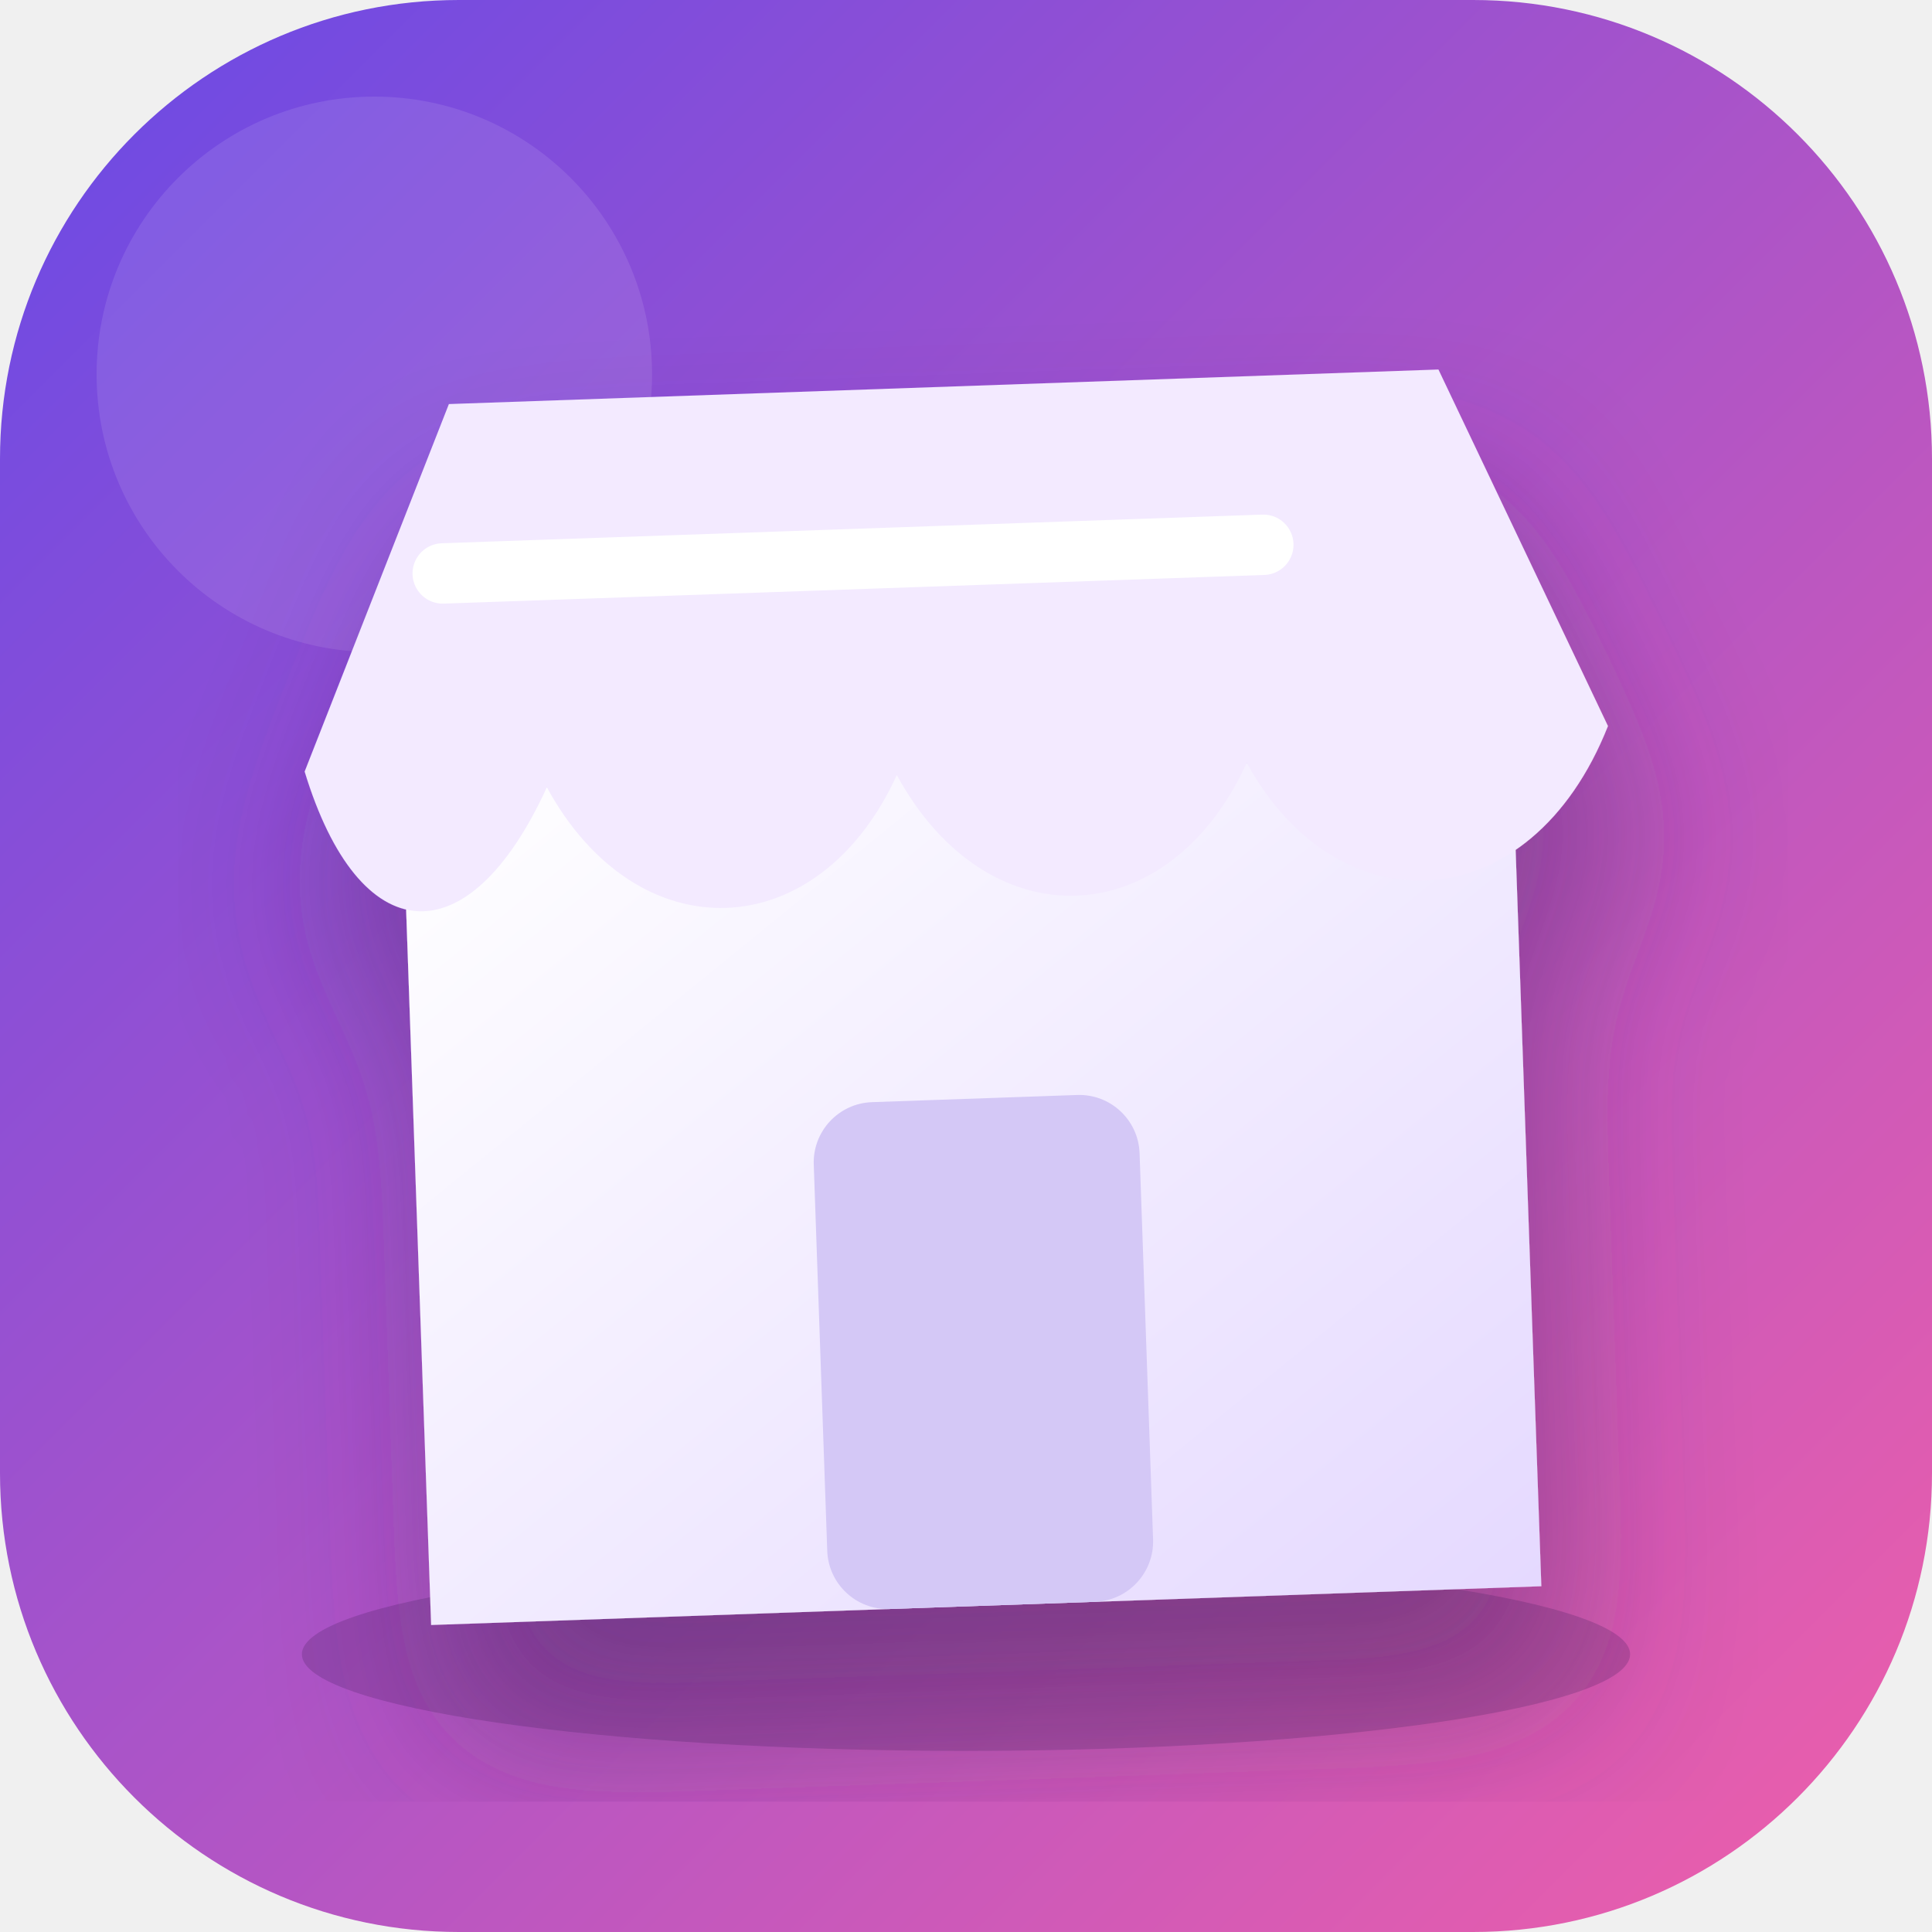
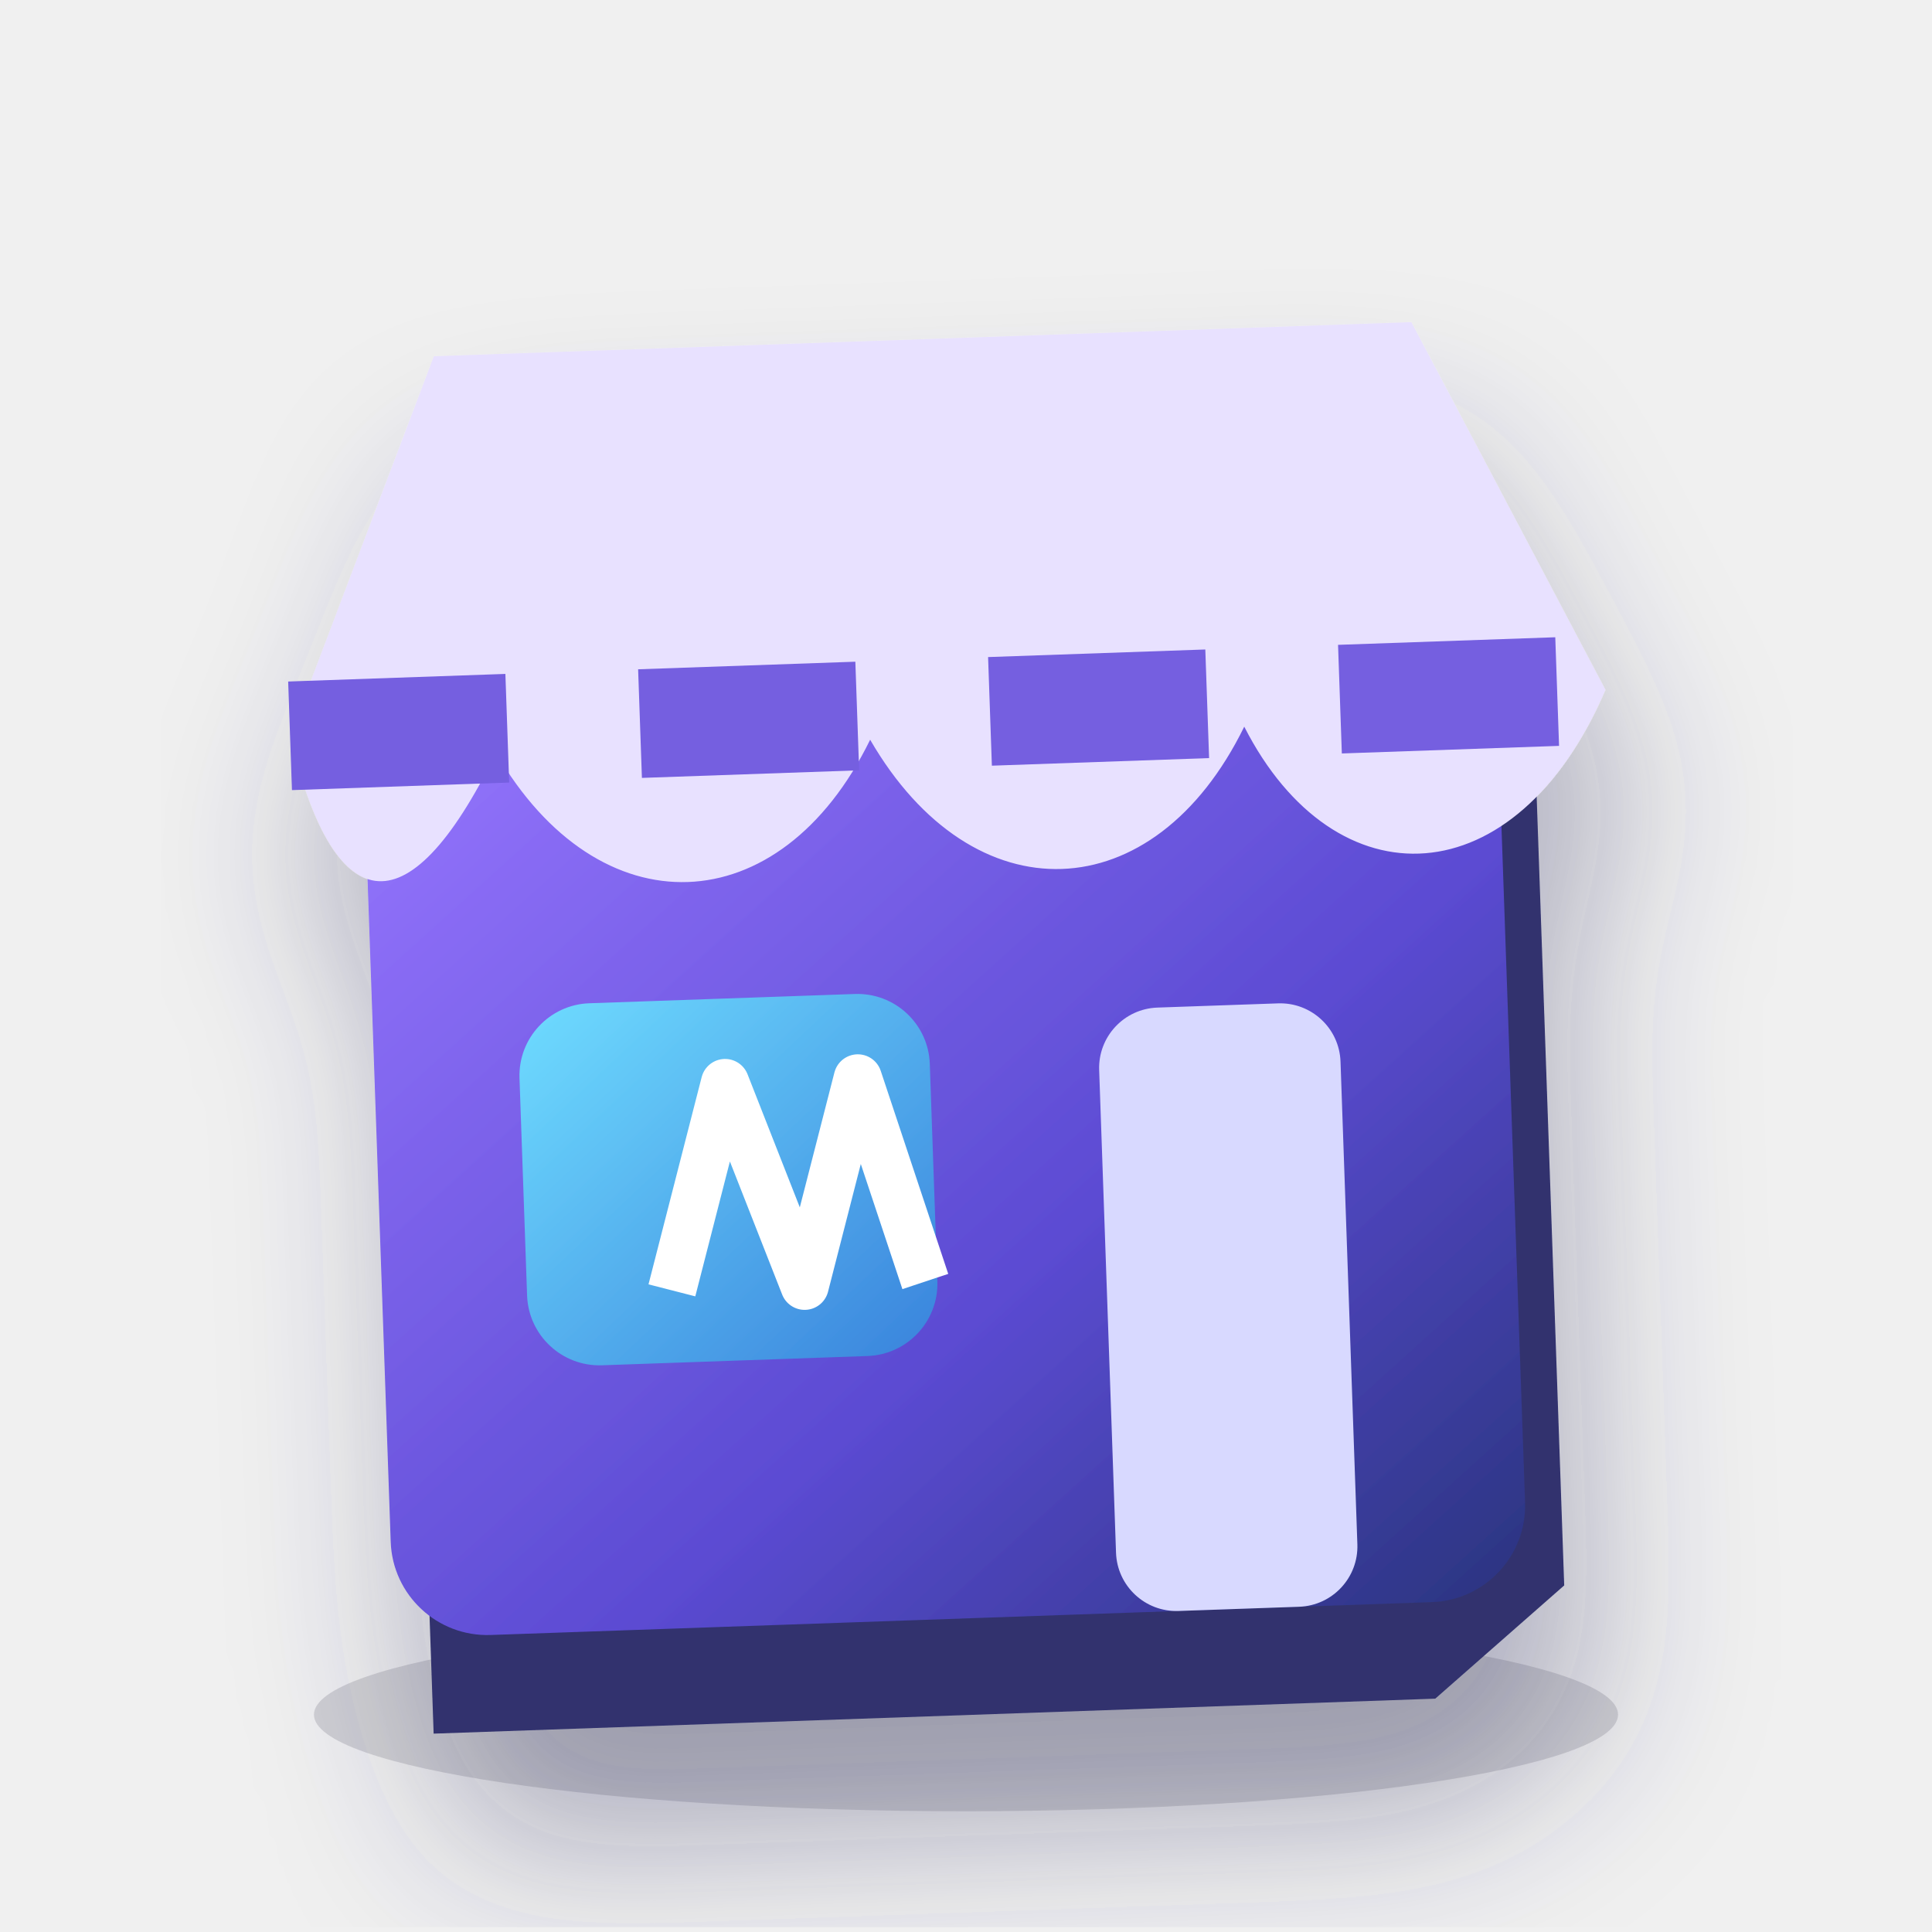
<svg xmlns="http://www.w3.org/2000/svg" viewBox="0 0 160 160">
  <defs>
-     <linearGradient id="bg" x2="1" y2="1">
-       <stop stop-color="#6849e6" />
-       <stop offset="1" stop-color="#f05fa9" />
+     <linearGradient id="a" x2="1" y2="1">
+       <stop stop-color="#9776ff" />
+       <stop offset=".6" stop-color="#5b4bd2" />
+       <stop offset="1" stop-color="#29347e" />
    </linearGradient>
-     <linearGradient id="o" x2="1" y2="1">
-       <stop stop-color="#fff" />
-       <stop offset="1" stop-color="#e5d9ff" />
+     <linearGradient id="b" y2="1">
+       <stop stop-color="#6fdcff" />
+       <stop offset="1" stop-color="#3983dc" />
    </linearGradient>
    <filter id="s">
-       <feDropShadow dy="10" stdDeviation="7" flood-color="#492264" flood-opacity=".42" />
+       <feDropShadow dy="10" stdDeviation="7" flood-color="#393464" flood-opacity=".34" />
    </filter>
  </defs>
-   <rect width="160" height="160" rx="38" fill="url(#bg)" />
-   <circle cx="31" cy="31" r="23" fill="#fff" opacity=".1" />
-   <ellipse cx="80" cy="137" rx="55" ry="8" fill="#421e5b" opacity=".24" />
-   <g filter="url(#s)" transform="rotate(-2 80 85)">
-     <path d="M34 64h92v69H34z" fill="url(#o)" />
-     <path d="M26 62 39 32h82l13 30c-7 16-23 16-30 2-7 14-22 14-29 0-7 14-22 14-29 0-7 14-16 13-20-2Z" fill="#f3eaff" />
-     <rect x="67" y="91" width="27" height="42" rx="5" fill="#d4c8f6" />
-     <path d="M38 46h68" stroke="#fff" stroke-width="5" stroke-linecap="round" />
+   <ellipse cx="80" cy="142" rx="54" ry="8" fill="#514e5d" opacity=".2" />
+   <g filter="url(#s)" transform="rotate(-2 80 88)">
+     <path d="M34 60h94v73l-11 9H34z" fill="#30336e" />
+     <rect x="31" y="57" width="94" height="77" rx="8" fill="url(#a)" />
+     <path d="m25 59 13-31h81l15 31c-8 17-23 17-30 2-8 15-23 15-31 0-8 15-23 15-31 0-8 15-14 13-17-2Z" fill="#e8e1ff" />
+     <path d="M25 59h109" stroke="#745ee0" stroke-width="9" stroke-dasharray="18 11" />
+     <rect x="43" y="82" width="34" height="30" rx="6" fill="url(#b)" />
+     <rect x="91" y="84" width="20" height="50" rx="5" fill="#d8d9ff" />
+     <path d="m55 106 5-17 6 17 5-17 5 17" fill="none" stroke="#fff" stroke-width="4" stroke-linejoin="round" />
  </g>
</svg>
